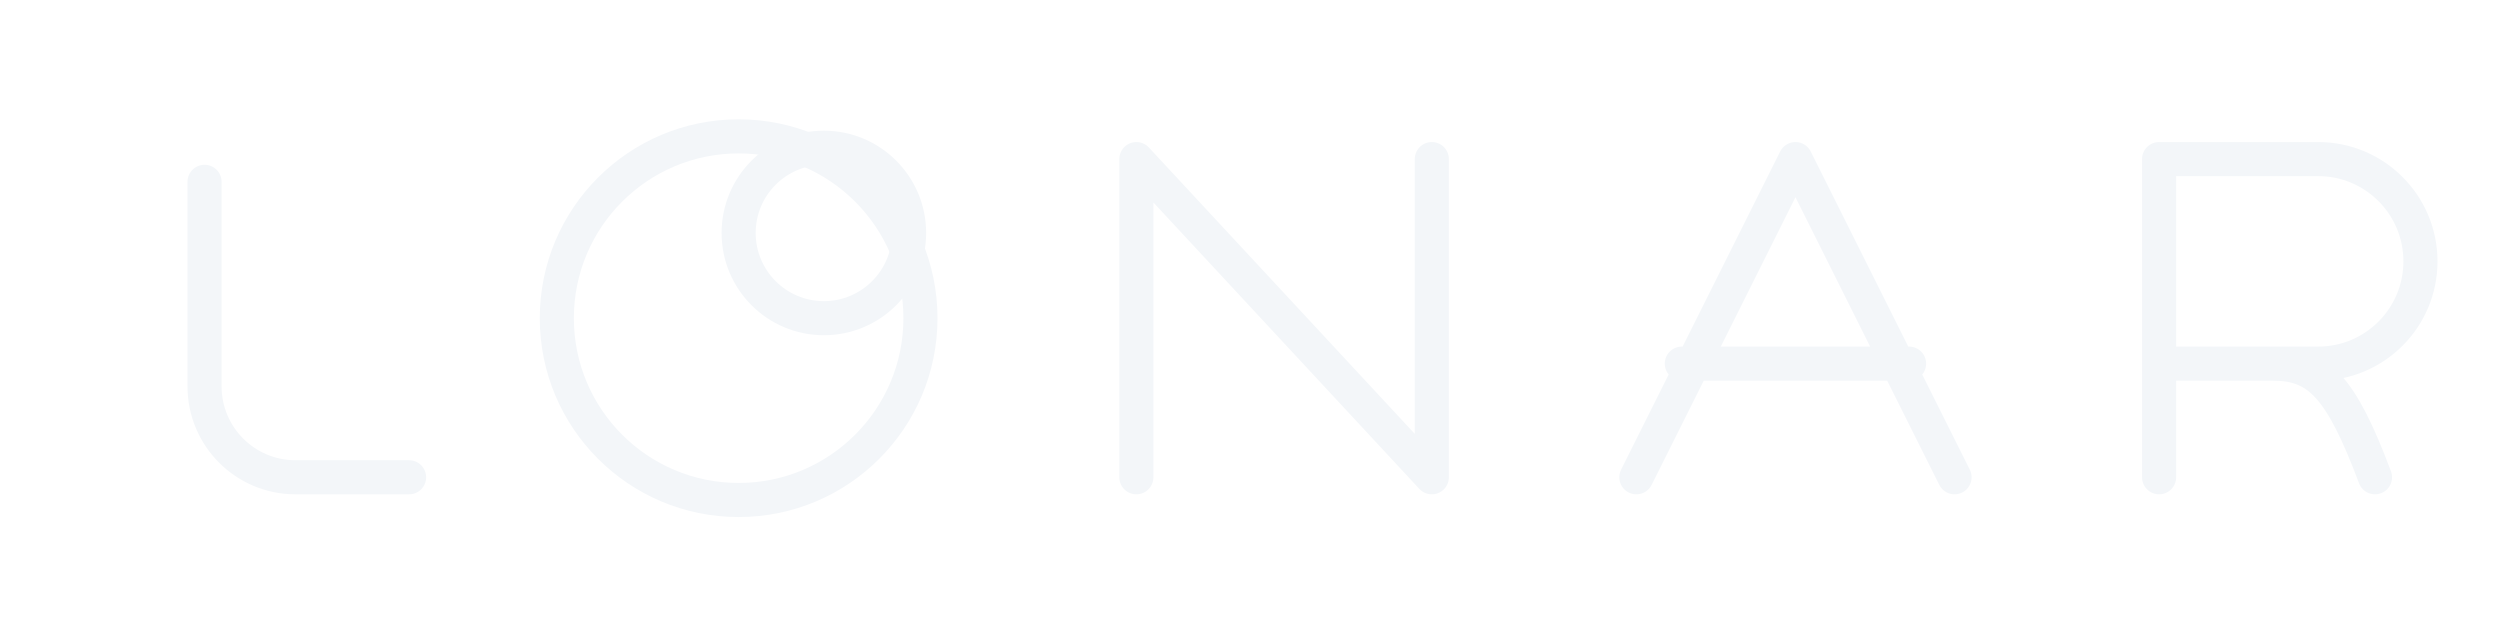
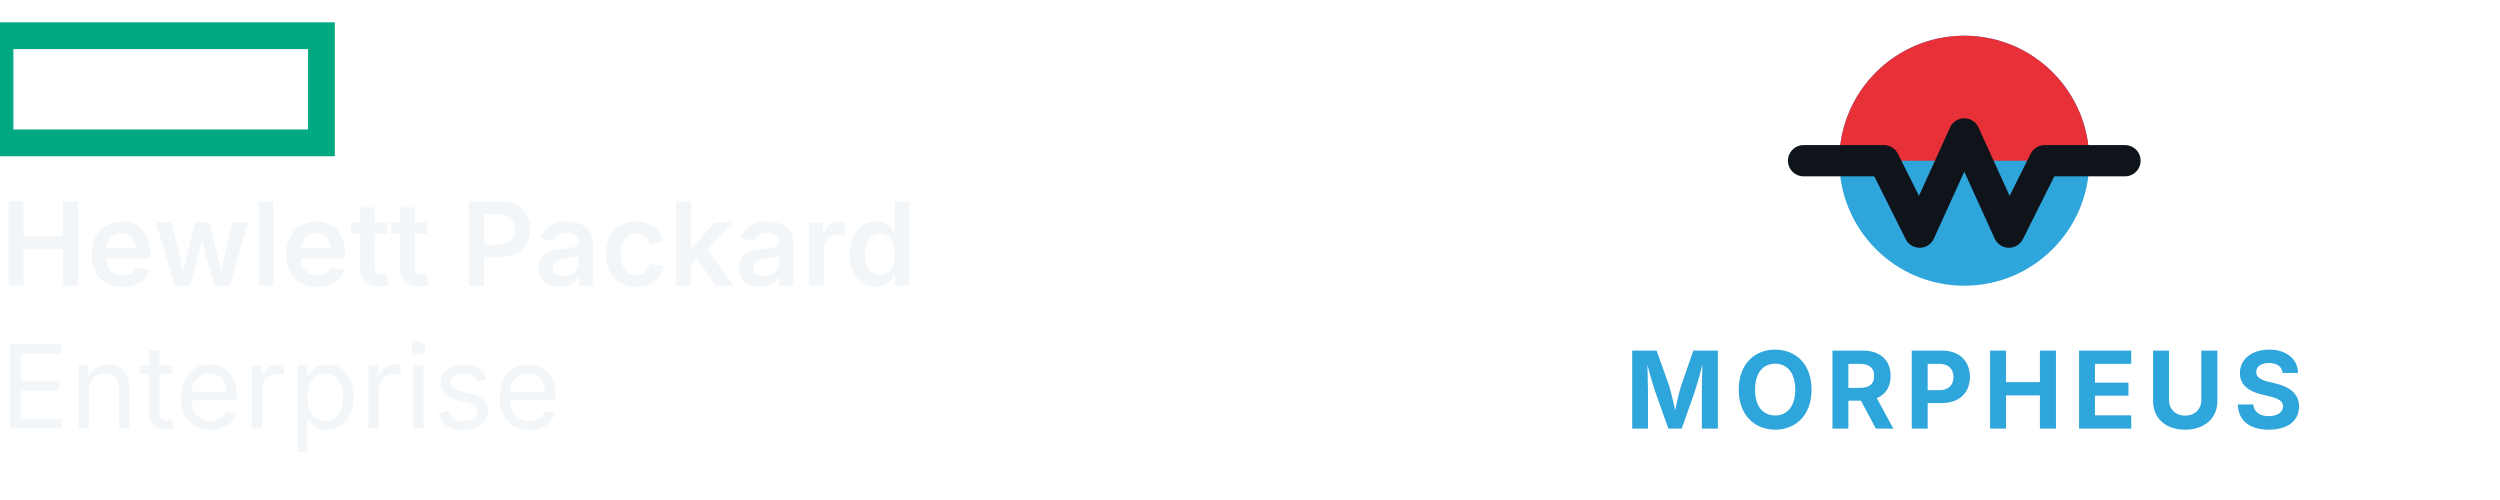
- <svg xmlns="http://www.w3.org/2000/svg" viewBox="0 0 220 56" role="img" aria-label="Loonar">
-   <g fill="none" stroke="#F3F6F9" stroke-width="3" stroke-linecap="round" stroke-linejoin="round">
-     <path d="M 18,16 V 34 a 8,8 0 0,0 8,8 h 10" />
-     <circle cx="65" cy="28" r="16" />
-     <circle cx="72.5" cy="20.5" r="7.5" />
-     <path d="M 100,42 V 14 L 126,42 V 14" />
-     <path d="M 144,42 L 158,14 L 172,42 M 148,32 h 20" />
-     <path d="M 190,42 V 14 h 14 a 9,9 0 0,1 0,18 h -14 M 200,32 c 4,0 6,2 9,10" />
+ <svg xmlns="http://www.w3.org/2000/svg" viewBox="0 0 280 56" role="img" aria-label="HPE &amp; Morpheus">
+   <g transform="translate(0, 4)">
+     <rect x="0" y="0" width="36" height="12" fill="none" stroke="#01a982" stroke-width="3" />
+     <text x="0" y="28" fill="#F3F6F9" font-family="'Metropolis', 'Inter', Arial, sans-serif" font-weight="600" font-size="13">Hewlett Packard</text>
+     <text x="0" y="44" fill="#F3F6F9" font-family="'Metropolis', 'Inter', Arial, sans-serif" font-weight="400" font-size="13">Enterprise</text>
+   </g>
+   <g transform="translate(170, 4)">
+     <circle cx="50" cy="14" r="14" fill="#2ea5db" />
+     <path d="M 36,14 A 14,14 0 0,1 64,14 Z" fill="#e73038" />
+     <path d="M 32,14 L 41,14 L 45,22 L 50,11 L 55,22 L 59,14 L 68,14" fill="none" stroke="#0F141A" stroke-width="3.5" stroke-linejoin="round" stroke-linecap="round" />
+     <text x="50" y="44" fill="#2ea5db" font-family="'Metropolis', 'Inter', Arial, sans-serif" font-weight="700" font-size="12" text-anchor="middle" letter-spacing="1">MORPHEUS</text>
  </g>
</svg>
